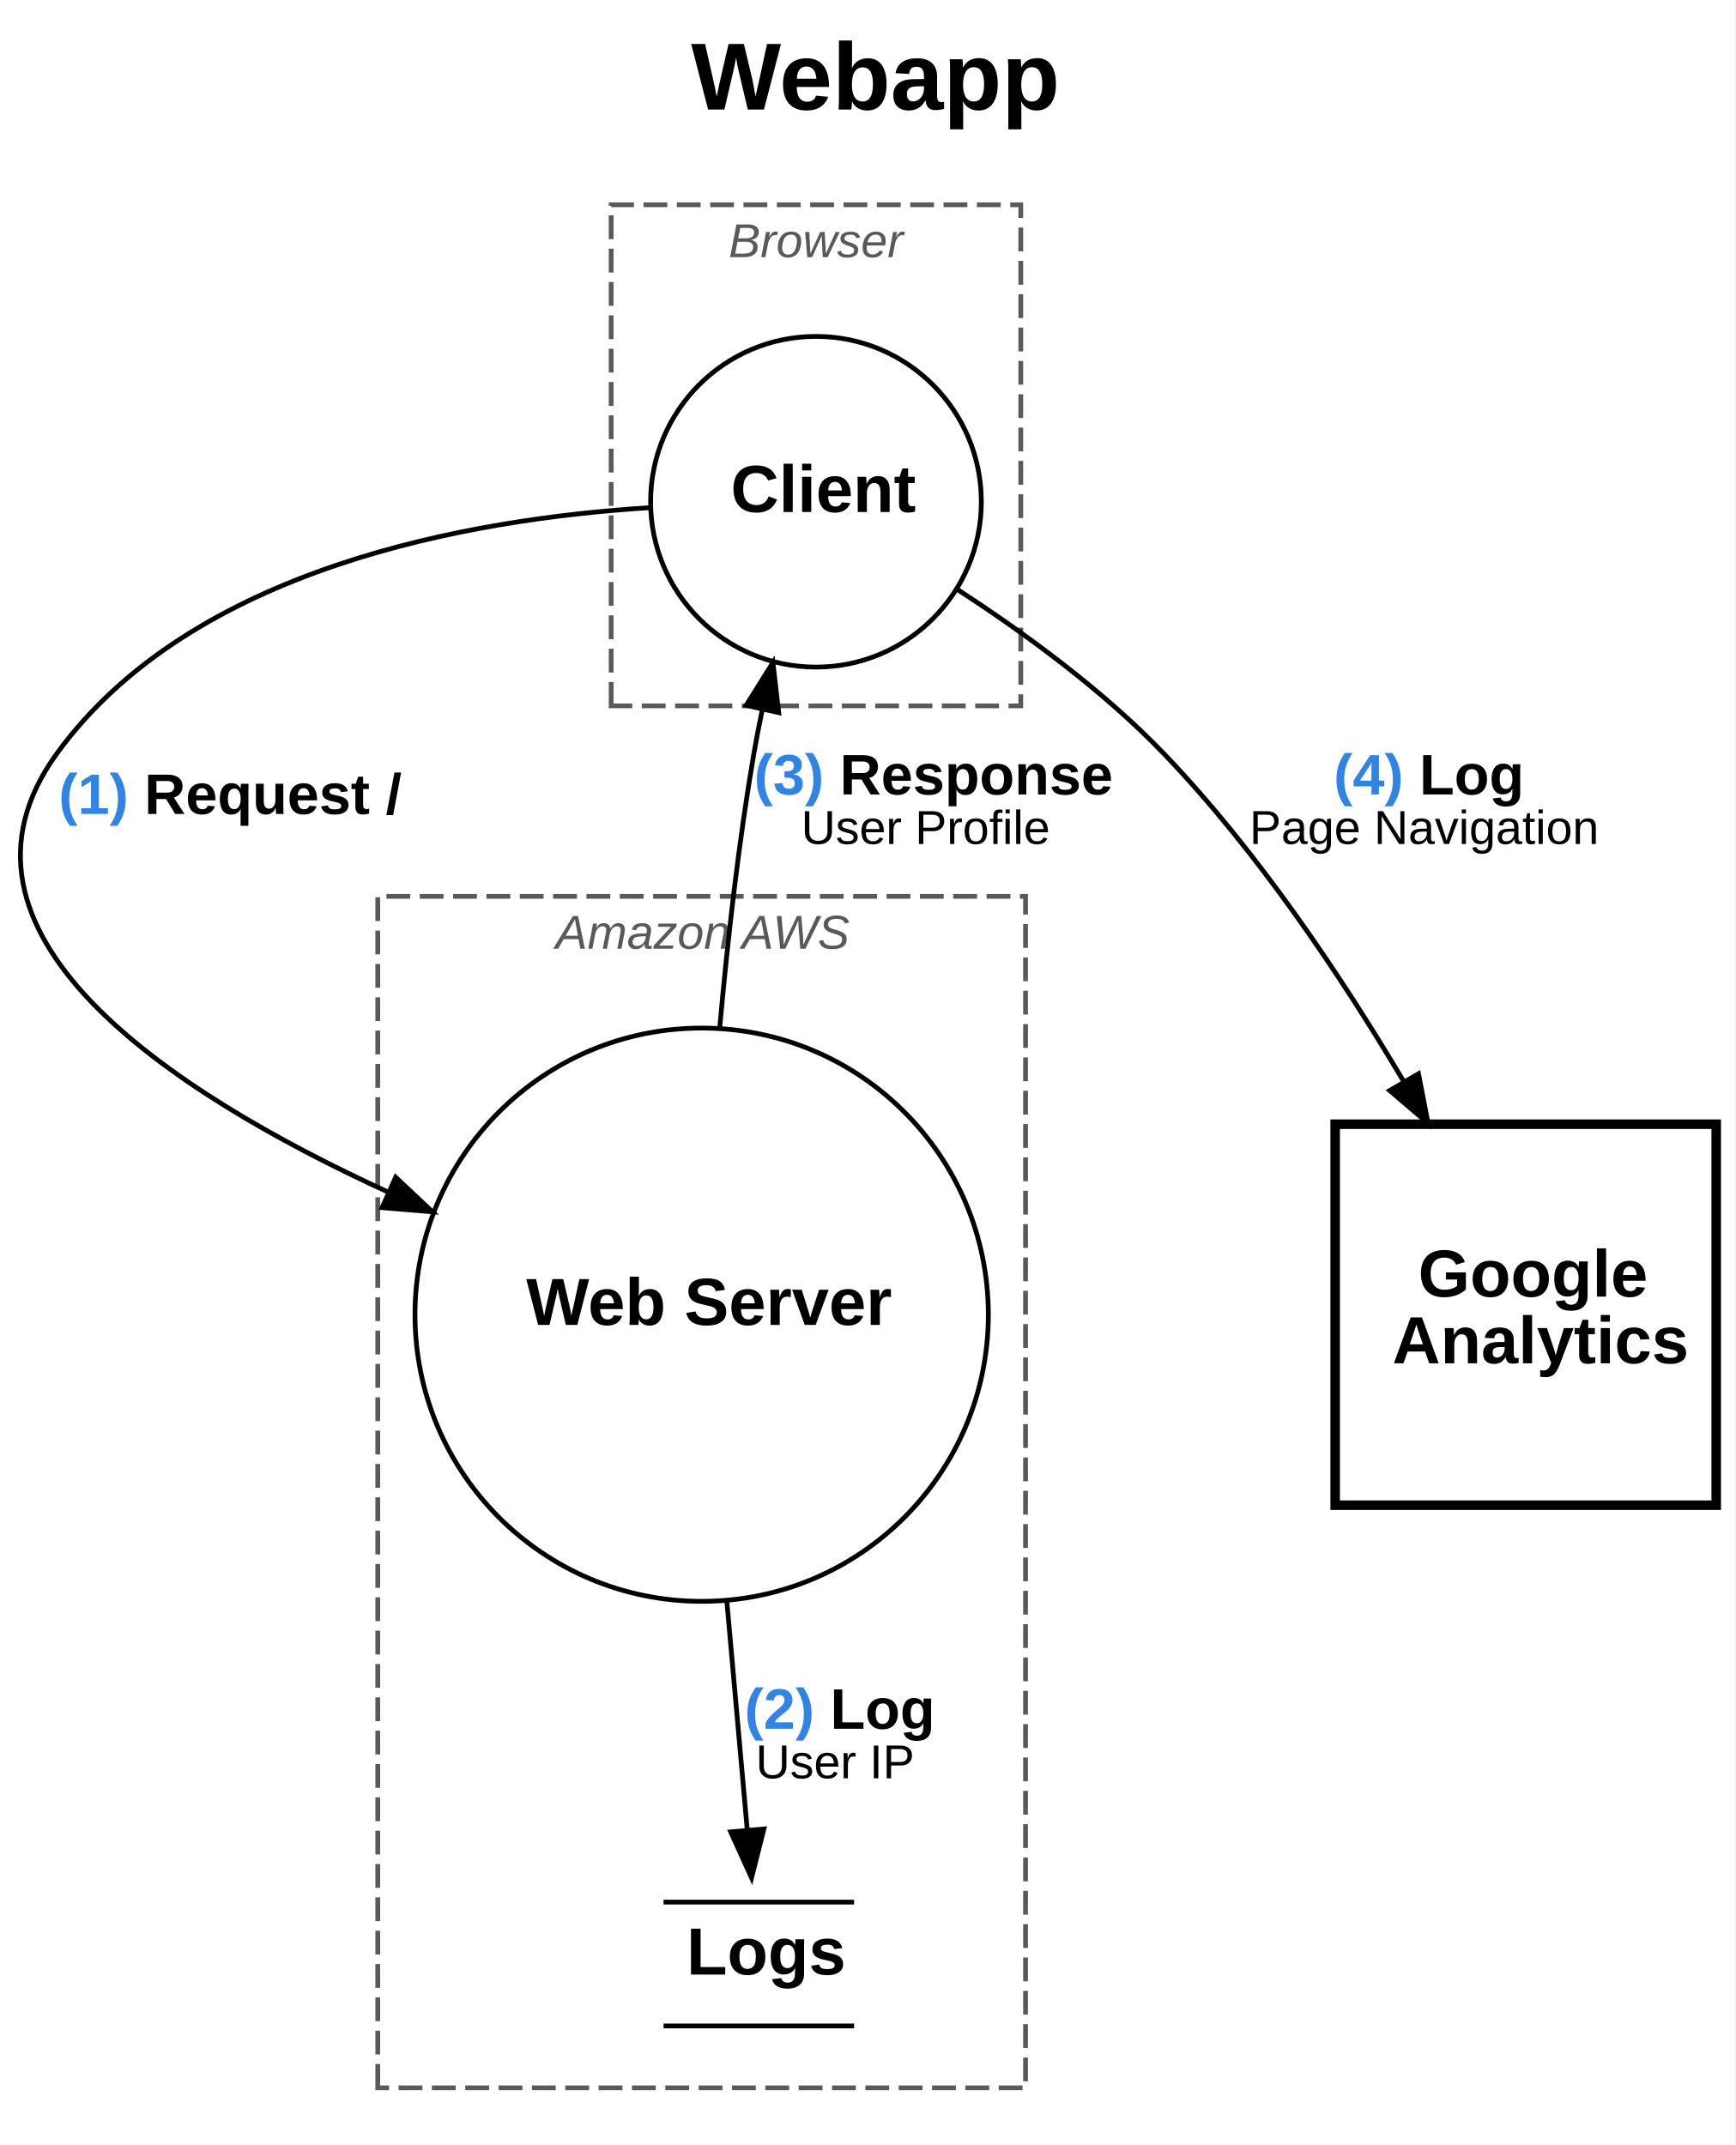
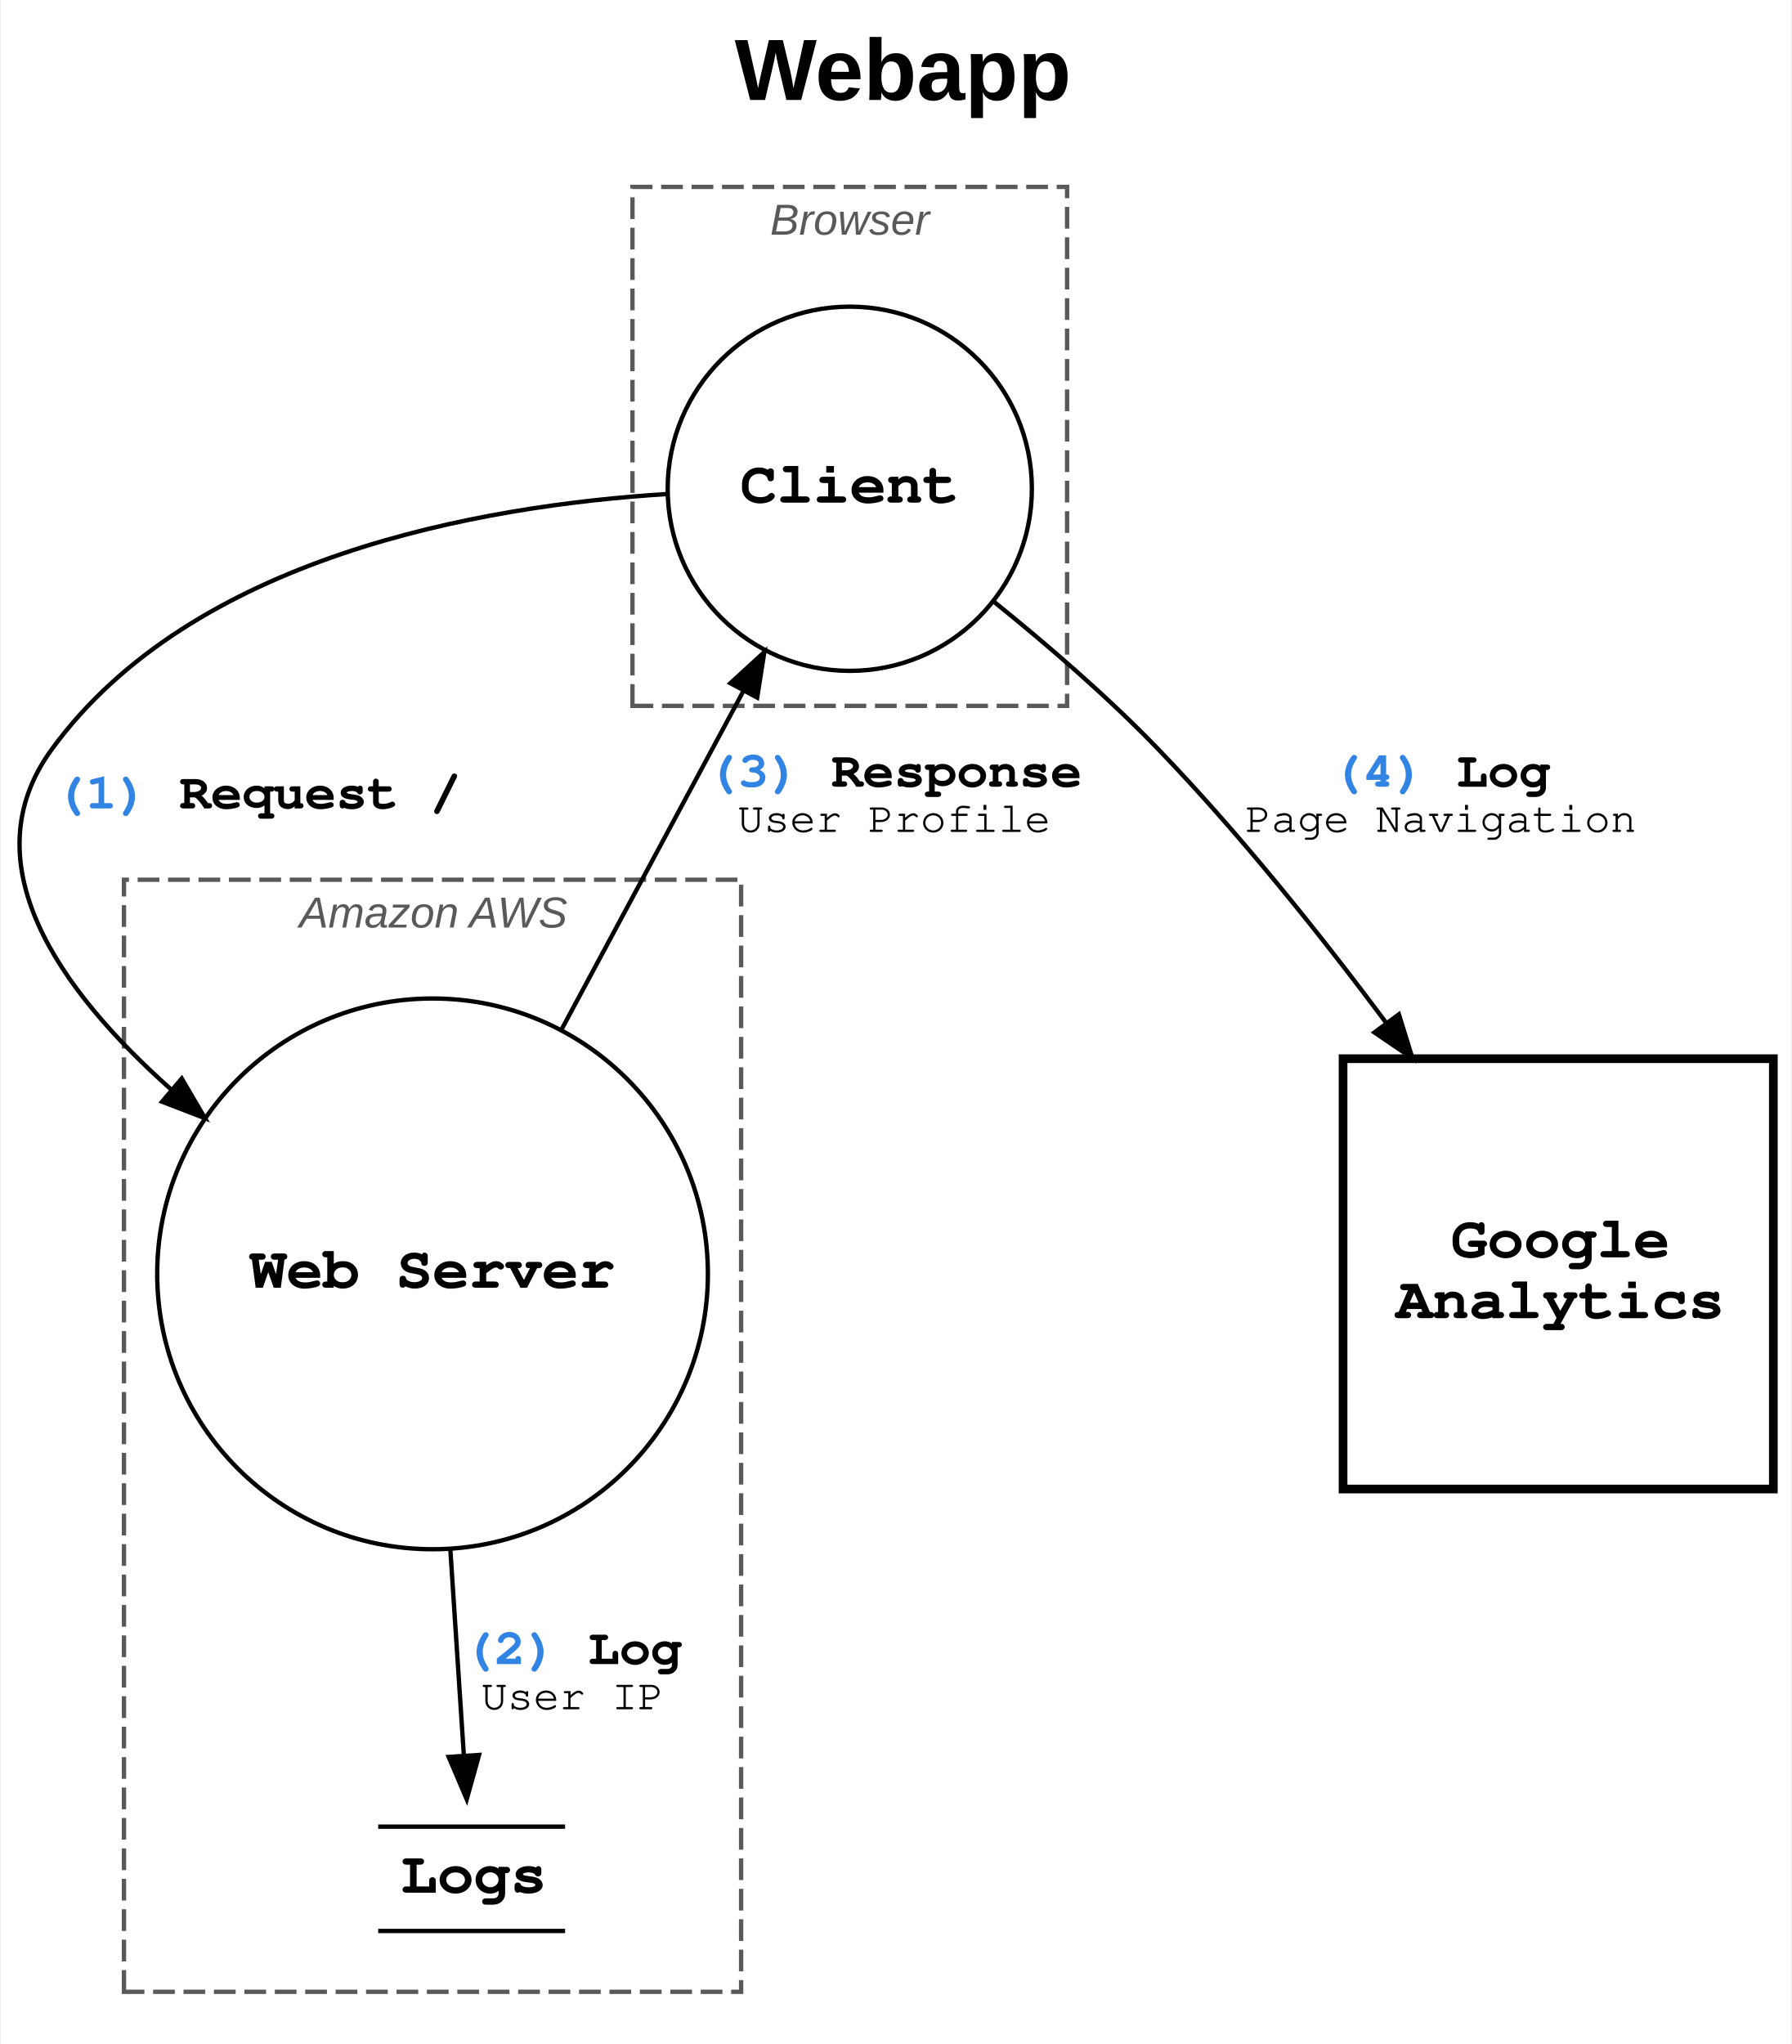
- <svg xmlns="http://www.w3.org/2000/svg" width="364pt" height="450pt" viewBox="0.00 0.00 364.30 450.40">
-   <g id="graph0" class="graph" transform="scale(1 1) rotate(0) translate(4 446.4)">
-     <polygon fill="white" stroke="none" points="-4,4 -4,-446.4 360.298,-446.4 360.298,4 -4,4" />
-     <text text-anchor="start" x="141.084" y="-423.4" font-family="Arial" font-weight="bold" font-size="20.00">Webapp</text>
+ <svg xmlns="http://www.w3.org/2000/svg" width="412pt" height="470pt" viewBox="0.00 0.00 411.82 470.25">
+   <g id="graph0" class="graph" transform="scale(1 1) rotate(0) translate(4 466.246)">
+     <polygon fill="white" stroke="none" points="-4,4 -4,-466.246 407.823,-466.246 407.823,4 -4,4" />
+     <text text-anchor="start" x="164.846" y="-443.246" font-family="Arial" font-weight="bold" font-size="20.00">Webapp</text>
    <g id="clust1" class="cluster">
-       <polygon fill="none" stroke="#595959" stroke-dasharray="5,2" points="124.298,-298.185 124.298,-403.402 210.298,-403.402 210.298,-298.185 124.298,-298.185" />
-       <text text-anchor="start" x="148.961" y="-392.402" font-family="Arial" font-style="italic" font-size="10.00" fill="#595959">Browser</text>
+       <polygon fill="none" stroke="#595959" stroke-dasharray="5,2" points="141.323,-303.852 141.323,-423.248 241.323,-423.248 241.323,-303.852 141.323,-303.852" />
+       <text text-anchor="start" x="172.986" y="-412.248" font-family="Arial" font-style="italic" font-size="10.00" fill="#595959">Browser</text>
    </g>
    <g id="clust2" class="cluster">
-       <polygon fill="none" stroke="#595959" stroke-dasharray="5,2" points="75.298,-8 75.298,-258.185 211.298,-258.185 211.298,-8 75.298,-8" />
-       <text text-anchor="start" x="112.639" y="-247.185" font-family="Arial" font-style="italic" font-size="10.00" fill="#595959">Amazon AWS</text>
+       <polygon fill="none" stroke="#595959" stroke-dasharray="5,2" points="24.323,-8 24.323,-263.852 166.323,-263.852 166.323,-8 24.323,-8" />
+       <text text-anchor="start" x="64.664" y="-252.852" font-family="Arial" font-style="italic" font-size="10.00" fill="#595959">Amazon AWS</text>
    </g>
    <g id="node1" class="node">
-       <ellipse fill="none" stroke="black" cx="167.298" cy="-341.044" rx="34.718" ry="34.718" />
-       <text text-anchor="start" x="149.402" y="-338.893" font-family="Arial" font-weight="bold" font-size="14.00">Client</text>
+       <ellipse fill="none" stroke="black" cx="191.323" cy="-353.8" rx="41.897" ry="41.897" />
+       <text text-anchor="start" x="166.119" y="-350.6" font-family="Courier,monospace" font-weight="bold" font-size="14.00">Client</text>
    </g>
    <g id="node2" class="node">
-       <ellipse fill="none" stroke="black" cx="143.298" cy="-170.343" rx="60.187" ry="60.187" />
-       <text text-anchor="start" x="106.47" y="-168.192" font-family="Arial" font-weight="bold" font-size="14.00">Web Server</text>
+       <ellipse fill="none" stroke="black" cx="95.323" cy="-173.176" rx="63.353" ry="63.353" />
+       <text text-anchor="start" x="53.316" y="-169.976" font-family="Courier,monospace" font-weight="bold" font-size="14.00">Web Server</text>
    </g>
    <g id="edge1" class="edge">
-       <path fill="none" stroke="black" d="M132.239,-339.791C94.545,-337.407 36.23,-327.148 7.935,-288.185 -19.171,-250.859 30.796,-217.498 77.495,-196.076" />
-       <polygon fill="black" stroke="black" points="79.052,-199.214 86.768,-191.953 76.208,-192.817 79.052,-199.214" />
-       <text text-anchor="start" x="8.298" y="-275.484" font-family="Arial" font-weight="bold" font-size="12.00" fill="#3184e4">(1) </text>
-       <text text-anchor="start" x="26.298" y="-275.484" font-family="Arial" font-weight="bold" font-size="12.00">Request /</text>
+       <path fill="none" stroke="black" d="M149.362,-352.597C105.913,-349.859 39.961,-338.081 7.708,-293.852 -11.279,-267.814 9.236,-238.634 35.169,-215.606" />
+       <polygon fill="black" stroke="black" points="37.618,-218.117 42.974,-208.975 33.087,-212.782 37.618,-218.117" />
+       <text text-anchor="start" x="8.323" y="-280.252" font-family="Courier,monospace" font-weight="bold" font-size="12.00" fill="#3184e4">(1) </text>
+       <text text-anchor="start" x="37.128" y="-280.252" font-family="Courier,monospace" font-weight="bold" font-size="12.00">Request /</text>
    </g>
    <g id="edge3" class="edge">
-       <path fill="none" stroke="black" d="M156.033,-297.404C155.38,-294.295 154.78,-291.199 154.263,-288.185 151.076,-269.61 148.761,-249.204 147.103,-230.715" />
-       <polygon fill="black" stroke="black" points="152.647,-298.299 158.261,-307.284 159.475,-296.759 152.647,-298.299" />
-       <text text-anchor="start" x="154.298" y="-279.585" font-family="Arial" font-weight="bold" font-size="12.00" fill="#3184e4">(3) </text>
-       <text text-anchor="start" x="172.298" y="-279.585" font-family="Arial" font-weight="bold" font-size="12.00">Response</text>
-       <text text-anchor="start" x="164.198" y="-269.185" font-family="Arial" font-size="10.00">User Profile</text>
+       <path fill="none" stroke="black" d="M166.93,-307.413C154.171,-283.671 138.447,-254.416 124.988,-229.372" />
+       <polygon fill="black" stroke="black" points="163.847,-309.07 171.664,-316.222 170.013,-305.756 163.847,-309.07" />
+       <text text-anchor="start" x="158.323" y="-285.252" font-family="Courier,monospace" font-weight="bold" font-size="12.00" fill="#3184e4">(3) </text>
+       <text text-anchor="start" x="187.128" y="-285.252" font-family="Courier,monospace" font-weight="bold" font-size="12.00">Response</text>
+       <text text-anchor="start" x="165.524" y="-274.852" font-family="Courier,monospace" font-size="10.00">User Profile</text>
    </g>
    <g id="node4" class="node">
-       <polygon fill="none" stroke="black" stroke-width="2" points="356.298,-210.343 276.298,-210.343 276.298,-130.343 356.298,-130.343 356.298,-210.343" />
-       <text text-anchor="start" x="293.726" y="-174.143" font-family="Arial" font-weight="bold" font-size="14.00">Google</text>
-       <text text-anchor="start" x="288.288" y="-160.143" font-family="Arial" font-weight="bold" font-size="14.00">Analytics</text>
+       <polygon fill="none" stroke="black" stroke-width="2" points="403.823,-222.676 304.823,-222.676 304.823,-123.676 403.823,-123.676 403.823,-222.676" />
+       <text text-anchor="start" x="329.619" y="-176.976" font-family="Courier,monospace" font-weight="bold" font-size="14.00">Google</text>
+       <text text-anchor="start" x="317.017" y="-162.976" font-family="Courier,monospace" font-weight="bold" font-size="14.00">Analytics</text>
    </g>
    <g id="edge4" class="edge">
-       <path fill="none" stroke="black" d="M196.993,-322.619C211.093,-313.472 227.595,-301.419 240.298,-288.185 259.899,-267.764 277.455,-241.61 290.743,-219.226" />
-       <polygon fill="black" stroke="black" points="293.797,-220.937 295.803,-210.534 287.747,-217.415 293.797,-220.937" />
-       <text text-anchor="start" x="275.979" y="-279.585" font-family="Arial" font-weight="bold" font-size="12.00" fill="#3184e4">(4) </text>
-       <text text-anchor="start" x="293.979" y="-279.585" font-family="Arial" font-weight="bold" font-size="12.00">Log</text>
-       <text text-anchor="start" x="258.298" y="-269.185" font-family="Arial" font-size="10.00">Page Navigation</text>
+       <path fill="none" stroke="black" d="M224.466,-327.826C236.879,-317.831 250.764,-305.852 262.323,-293.852 280.941,-274.522 299.385,-251.507 314.816,-230.847" />
+       <polygon fill="black" stroke="black" points="317.665,-232.881 320.795,-222.759 312.036,-228.72 317.665,-232.881" />
+       <text text-anchor="start" x="302.126" y="-285.252" font-family="Courier,monospace" font-weight="bold" font-size="12.00" fill="#3184e4">(4) </text>
+       <text text-anchor="start" x="330.931" y="-285.252" font-family="Courier,monospace" font-weight="bold" font-size="12.00">Log</text>
+       <text text-anchor="start" x="282.323" y="-274.852" font-family="Courier,monospace" font-size="10.00">Page Navigation</text>
    </g>
    <g id="node3" class="node">
-       <text text-anchor="start" x="140.119" y="-31.8" font-family="Arial" font-weight="bold" font-size="14.00">Logs</text>
-       <polyline fill="none" stroke="black" points="135.298,-21 175.298,-21 " />
-       <polyline fill="none" stroke="black" points="175.298,-47 135.298,-47 " />
+       <text text-anchor="start" x="88.02" y="-30.8" font-family="Courier,monospace" font-weight="bold" font-size="14.00">Logs</text>
+       <polyline fill="none" stroke="black" points="82.823,-22 125.823,-22 " />
+       <polyline fill="none" stroke="black" points="125.823,-46 82.823,-46 " />
    </g>
    <g id="edge2" class="edge">
-       <path fill="none" stroke="black" d="M148.597,-110.027C150.083,-93.388 151.627,-76.097 152.858,-62.314" />
-       <polygon fill="black" stroke="black" points="156.368,-62.363 153.772,-52.091 149.396,-61.74 156.368,-62.363" />
-       <text text-anchor="start" x="152.298" y="-83.4" font-family="Arial" font-weight="bold" font-size="12.00" fill="#3184e4">(2) </text>
-       <text text-anchor="start" x="170.298" y="-83.4" font-family="Arial" font-weight="bold" font-size="12.00">Log</text>
-       <text text-anchor="start" x="154.639" y="-73" font-family="Arial" font-size="10.00">User IP</text>
+       <path fill="none" stroke="black" d="M99.402,-110.01C100.495,-93.341 101.623,-76.162 102.522,-62.457" />
+       <polygon fill="black" stroke="black" points="106.027,-62.494 103.189,-52.287 99.042,-62.036 106.027,-62.494" />
+       <text text-anchor="start" x="102.323" y="-83.4" font-family="Courier,monospace" font-weight="bold" font-size="12.00" fill="#3184e4">(2) </text>
+       <text text-anchor="start" x="131.128" y="-83.4" font-family="Courier,monospace" font-weight="bold" font-size="12.00">Log</text>
+       <text text-anchor="start" x="106.524" y="-73" font-family="Courier,monospace" font-size="10.00">User IP</text>
    </g>
  </g>
</svg>
